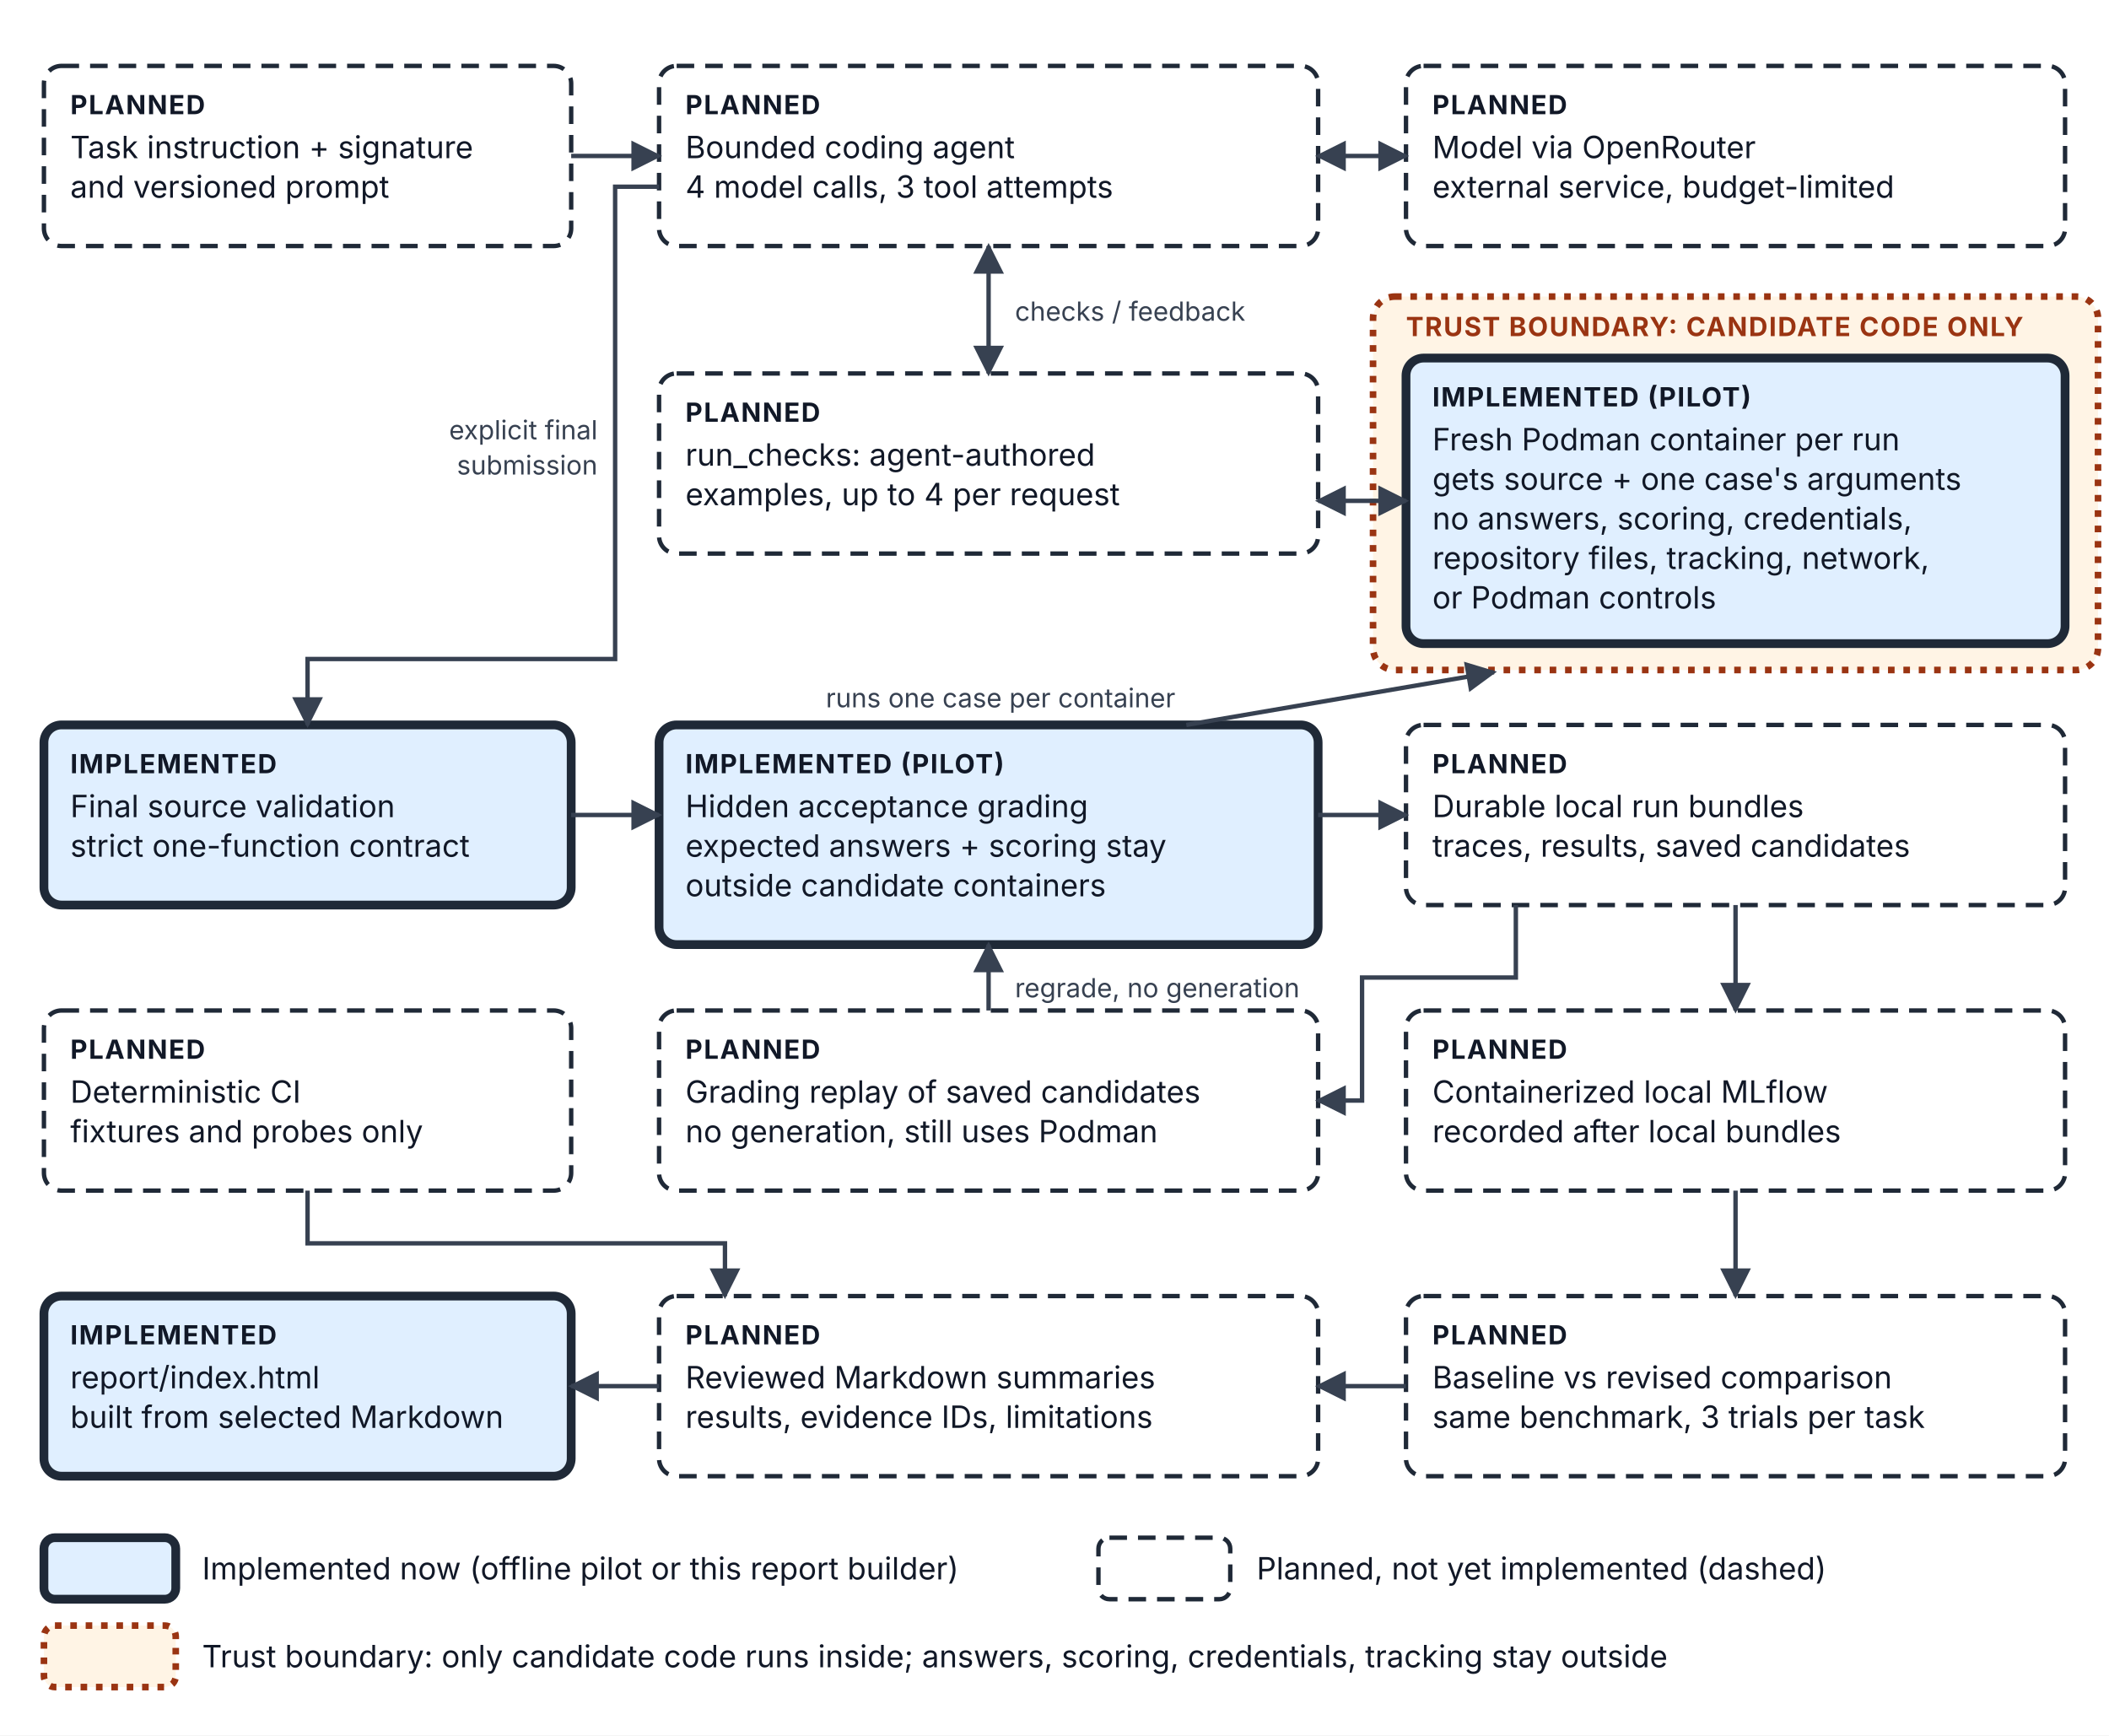
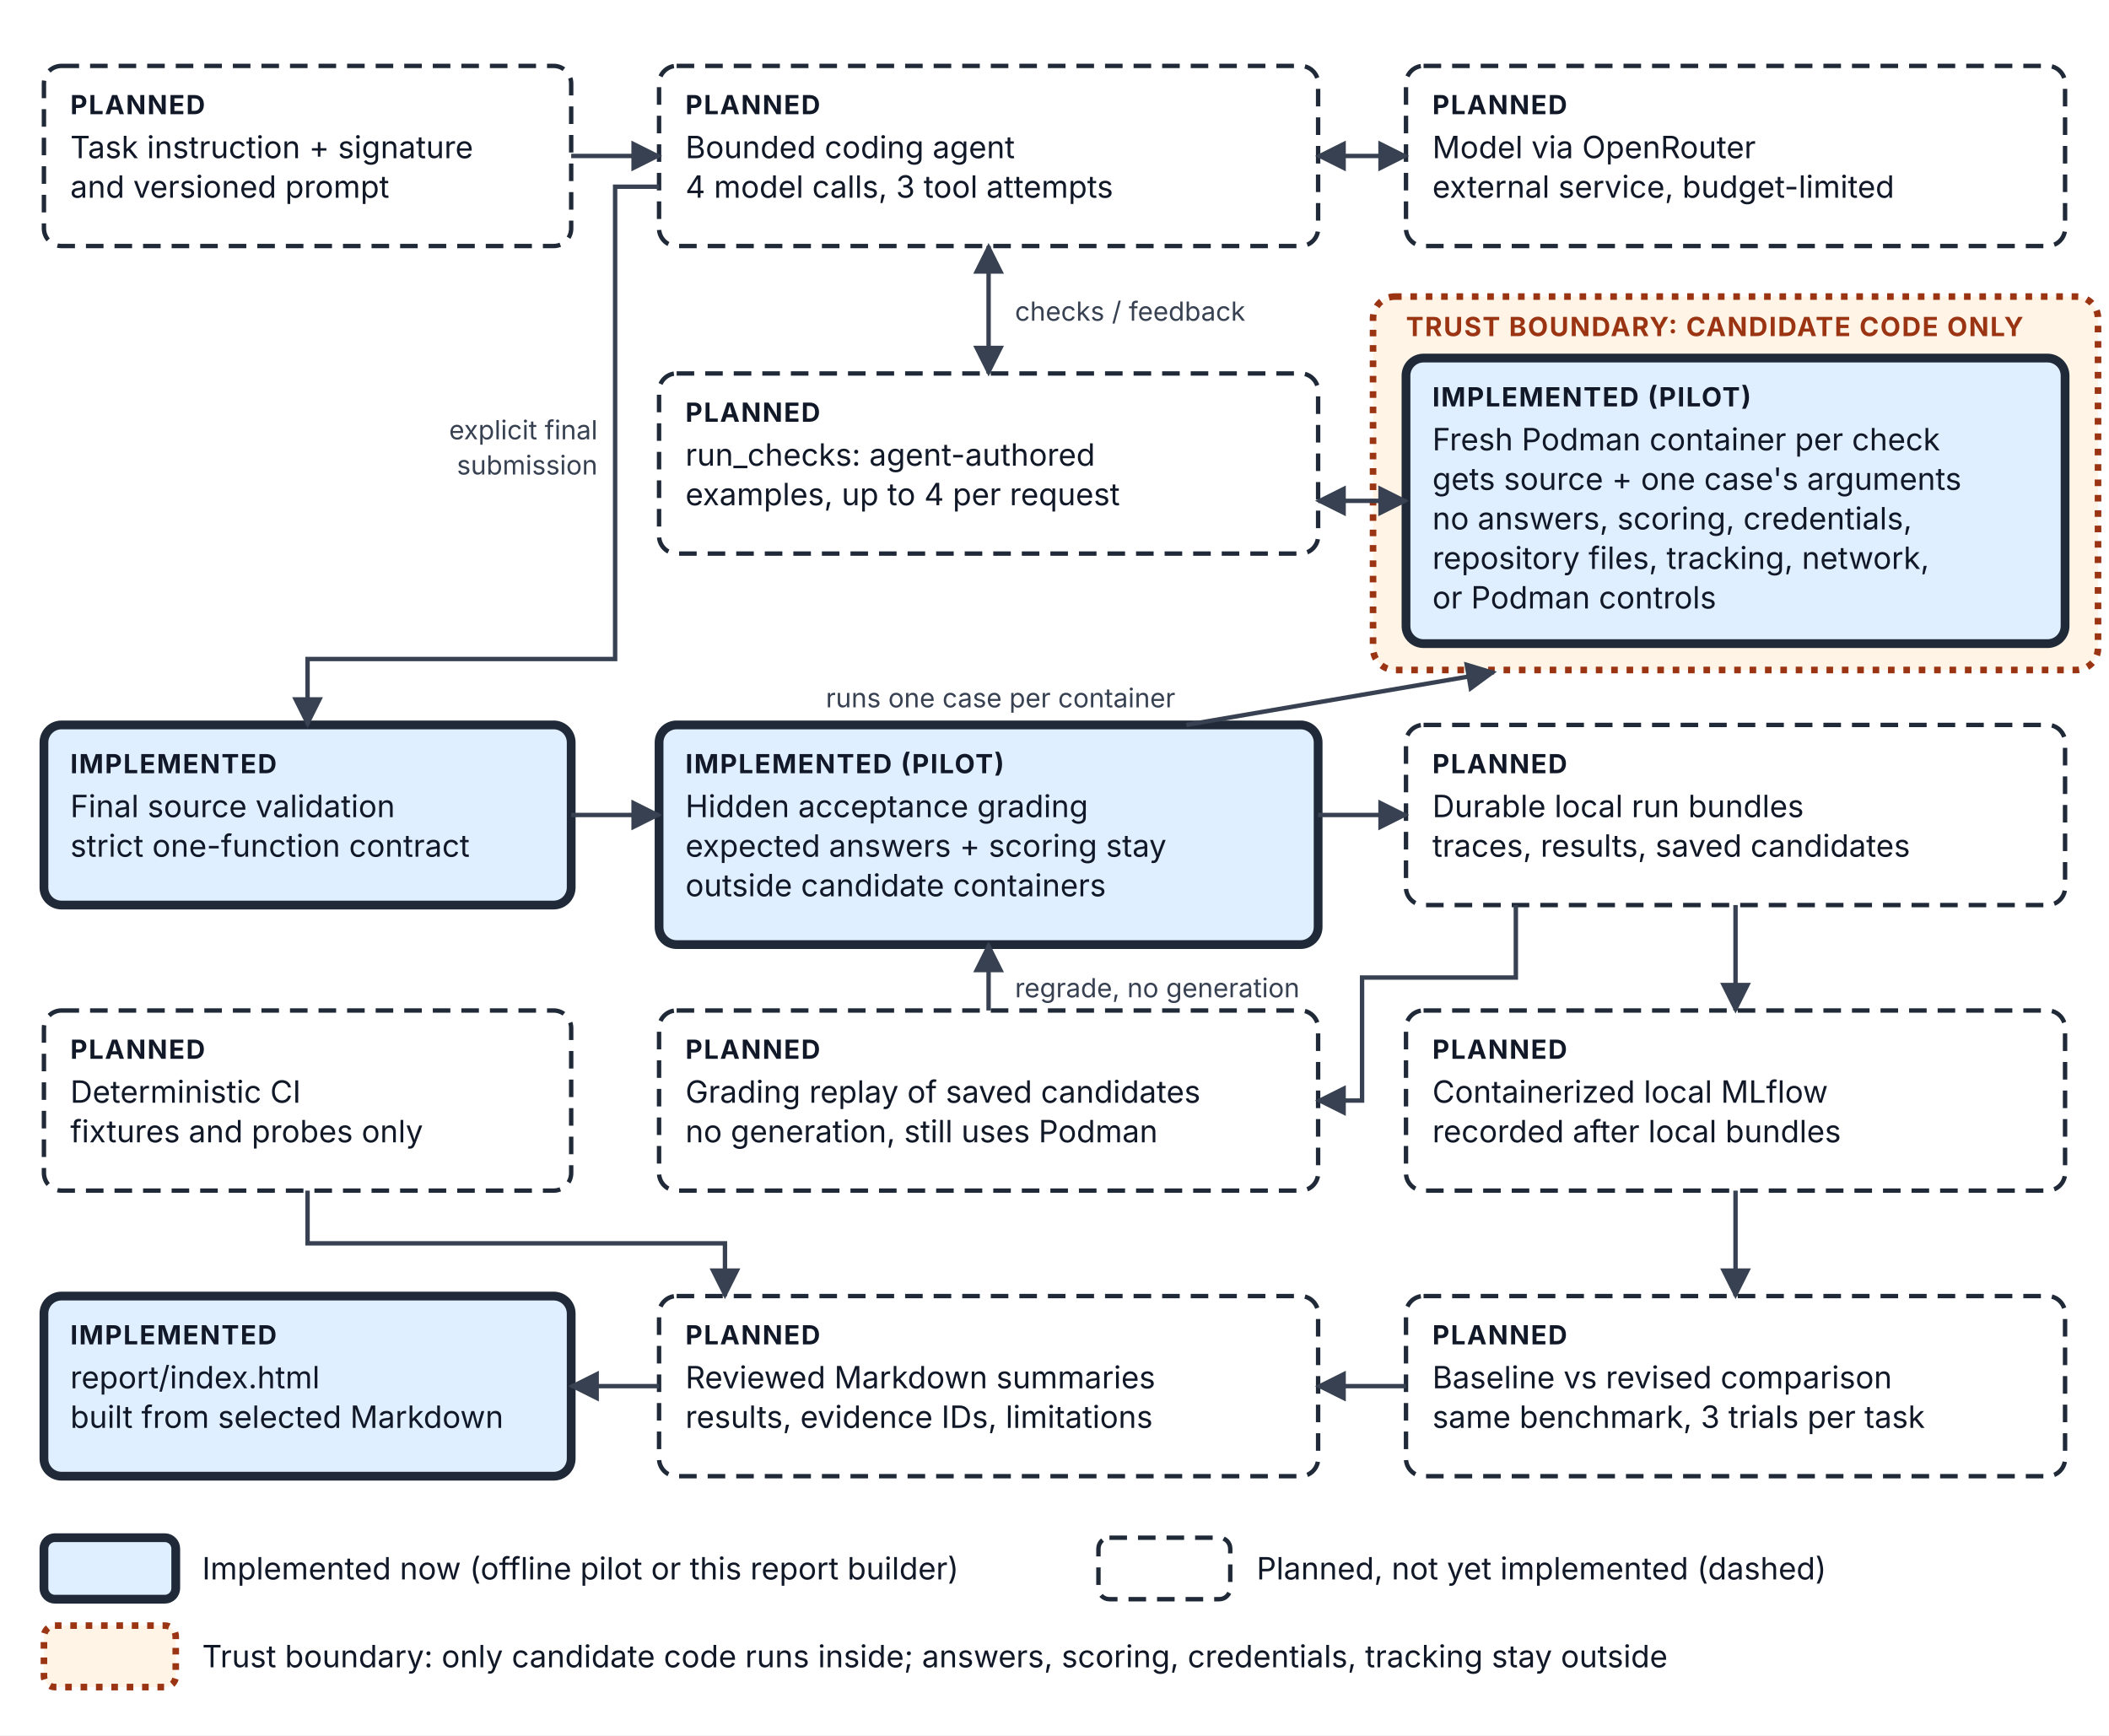
<svg xmlns="http://www.w3.org/2000/svg" viewBox="0 0 960 790" width="960" height="790" role="img" aria-labelledby="arch-title arch-desc">
  <defs>
    <marker id="arrow" viewBox="0 0 10 10" refX="9" refY="5" markerWidth="7" markerHeight="7" orient="auto-start-reverse">
-       <path d="M0,0 L10,5 L0,10 z" class="head" />
+       <path d="M0,0 L10,5 L0,10 z" class="arch-head" />
    </marker>
  </defs>
  <style>
-     .bg { fill: #ffffff; }
+     .arch-bg { fill: #ffffff; }
    text { font-family: system-ui, -apple-system, "Segoe UI", sans-serif; font-size: 14px; fill: #111827; }
-     .box rect { stroke: #1f2937; stroke-width: 2; fill: #ffffff; }
-     .impl rect { fill: #e0efff; stroke-width: 4; }
-     .plan rect { stroke-dasharray: 8 5; }
-     .st { font-weight: 700; font-size: 12px; letter-spacing: 0.05em; }
-     .bound { fill: #fff4e5; stroke: #9a3412; stroke-width: 3; stroke-dasharray: 3 4; }
-     .bt { font-weight: 700; font-size: 12px; letter-spacing: 0.05em; fill: #9a3412; }
-     .note { font-size: 12px; fill: #374151; }
-     .edge { stroke: #374151; stroke-width: 2; fill: none; }
-     .head { fill: #374151; }
+     .arch-box rect { stroke: #1f2937; stroke-width: 2; fill: #ffffff; }
+     .arch-impl rect { fill: #e0efff; stroke-width: 4; }
+     .arch-plan rect { stroke-dasharray: 8 5; }
+     .arch-st { font-weight: 700; font-size: 12px; letter-spacing: 0.05em; }
+     .arch-bound { fill: #fff4e5; stroke: #9a3412; stroke-width: 3; stroke-dasharray: 3 4; }
+     .arch-bt { font-weight: 700; font-size: 12px; letter-spacing: 0.05em; fill: #9a3412; }
+     .arch-note { font-size: 12px; fill: #374151; }
+     .arch-edge { stroke: #374151; stroke-width: 2; fill: none; }
+     .arch-head { fill: #374151; }
  </style>
-   <rect class="bg" x="0" y="0" width="960" height="790" />
-   <rect class="bound" x="625" y="135" width="330" height="170" rx="10" />
-   <text class="bt" x="640" y="153">TRUST BOUNDARY: CANDIDATE CODE ONLY</text>
-   <g class="box plan">
+   <rect class="arch-bg" x="0" y="0" width="960" height="790" />
+   <rect class="arch-bound" x="625" y="135" width="330" height="170" rx="10" />
+   <text class="arch-bt" x="640" y="153">TRUST BOUNDARY: CANDIDATE CODE ONLY</text>
+   <g class="arch-box arch-plan">
    <rect x="20" y="30" width="240" height="82" rx="8" />
-     <text x="32" y="52" class="st">PLANNED</text>
+     <text x="32" y="52" class="arch-st">PLANNED</text>
    <text x="32" y="72">Task instruction + signature</text>
    <text x="32" y="90">and versioned prompt</text>
  </g>
-   <g class="box plan">
+   <g class="arch-box arch-plan">
    <rect x="300" y="30" width="300" height="82" rx="8" />
-     <text x="312" y="52" class="st">PLANNED</text>
+     <text x="312" y="52" class="arch-st">PLANNED</text>
    <text x="312" y="72">Bounded coding agent</text>
    <text x="312" y="90">4 model calls, 3 tool attempts</text>
  </g>
-   <g class="box plan">
+   <g class="arch-box arch-plan">
    <rect x="640" y="30" width="300" height="82" rx="8" />
-     <text x="652" y="52" class="st">PLANNED</text>
+     <text x="652" y="52" class="arch-st">PLANNED</text>
    <text x="652" y="72">Model via OpenRouter</text>
    <text x="652" y="90">external service, budget-limited</text>
  </g>
-   <path class="edge" d="M260,71 L300,71" marker-end="url(#arrow)" />
-   <path class="edge" d="M600,71 L640,71" marker-start="url(#arrow)" marker-end="url(#arrow)" />
-   <g class="box plan">
+   <path class="arch-edge" d="M260,71 L300,71" marker-end="url(#arrow)" />
+   <path class="arch-edge" d="M600,71 L640,71" marker-start="url(#arrow)" marker-end="url(#arrow)" />
+   <g class="arch-box arch-plan">
    <rect x="300" y="170" width="300" height="82" rx="8" />
-     <text x="312" y="192" class="st">PLANNED</text>
+     <text x="312" y="192" class="arch-st">PLANNED</text>
    <text x="312" y="212">run_checks: agent-authored</text>
    <text x="312" y="230">examples, up to 4 per request</text>
  </g>
-   <g class="box impl">
+   <g class="arch-box arch-impl">
    <rect x="640" y="163" width="300" height="130" rx="8" />
-     <text x="652" y="185" class="st">IMPLEMENTED (PILOT)</text>
-     <text x="652" y="205">Fresh Podman container per run</text>
+     <text x="652" y="185" class="arch-st">IMPLEMENTED (PILOT)</text>
+     <text x="652" y="205">Fresh Podman container per check</text>
    <text x="652" y="223">gets source + one case's arguments</text>
    <text x="652" y="241">no answers, scoring, credentials,</text>
    <text x="652" y="259">repository files, tracking, network,</text>
    <text x="652" y="277">or Podman controls</text>
  </g>
-   <path class="edge" d="M450,112 L450,170" marker-start="url(#arrow)" marker-end="url(#arrow)" />
-   <text class="note" x="462" y="146">checks / feedback</text>
-   <path class="edge" d="M600,228 L640,228" marker-start="url(#arrow)" marker-end="url(#arrow)" />
-   <g class="box impl">
+   <path class="arch-edge" d="M450,112 L450,170" marker-start="url(#arrow)" marker-end="url(#arrow)" />
+   <text class="arch-note" x="462" y="146">checks / feedback</text>
+   <path class="arch-edge" d="M600,228 L640,228" marker-start="url(#arrow)" marker-end="url(#arrow)" />
+   <g class="arch-box arch-impl">
    <rect x="20" y="330" width="240" height="82" rx="8" />
-     <text x="32" y="352" class="st">IMPLEMENTED</text>
+     <text x="32" y="352" class="arch-st">IMPLEMENTED</text>
    <text x="32" y="372">Final source validation</text>
    <text x="32" y="390">strict one-function contract</text>
  </g>
-   <g class="box impl">
+   <g class="arch-box arch-impl">
    <rect x="300" y="330" width="300" height="100" rx="8" />
-     <text x="312" y="352" class="st">IMPLEMENTED (PILOT)</text>
+     <text x="312" y="352" class="arch-st">IMPLEMENTED (PILOT)</text>
    <text x="312" y="372">Hidden acceptance grading</text>
    <text x="312" y="390">expected answers + scoring stay</text>
    <text x="312" y="408">outside candidate containers</text>
  </g>
-   <g class="box plan">
+   <g class="arch-box arch-plan">
    <rect x="640" y="330" width="300" height="82" rx="8" />
-     <text x="652" y="352" class="st">PLANNED</text>
+     <text x="652" y="352" class="arch-st">PLANNED</text>
    <text x="652" y="372">Durable local run bundles</text>
    <text x="652" y="390">traces, results, saved candidates</text>
  </g>
-   <path class="edge" d="M300,85 L280,85 L280,300 L140,300 L140,330" marker-end="url(#arrow)" />
-   <text class="note" x="272" y="200" text-anchor="end">explicit final</text>
-   <text class="note" x="272" y="216" text-anchor="end">submission</text>
-   <path class="edge" d="M260,371 L300,371" marker-end="url(#arrow)" />
-   <path class="edge" d="M600,371 L640,371" marker-end="url(#arrow)" />
-   <path class="edge" d="M540,330 L680,306" marker-end="url(#arrow)" />
-   <text class="note" x="535" y="322" text-anchor="end">runs one case per container</text>
-   <g class="box plan">
+   <path class="arch-edge" d="M300,85 L280,85 L280,300 L140,300 L140,330" marker-end="url(#arrow)" />
+   <text class="arch-note" x="272" y="200" text-anchor="end">explicit final</text>
+   <text class="arch-note" x="272" y="216" text-anchor="end">submission</text>
+   <path class="arch-edge" d="M260,371 L300,371" marker-end="url(#arrow)" />
+   <path class="arch-edge" d="M600,371 L640,371" marker-end="url(#arrow)" />
+   <path class="arch-edge" d="M540,330 L680,306" marker-end="url(#arrow)" />
+   <text class="arch-note" x="535" y="322" text-anchor="end">runs one case per container</text>
+   <g class="arch-box arch-plan">
    <rect x="20" y="460" width="240" height="82" rx="8" />
-     <text x="32" y="482" class="st">PLANNED</text>
+     <text x="32" y="482" class="arch-st">PLANNED</text>
    <text x="32" y="502">Deterministic CI</text>
    <text x="32" y="520">fixtures and probes only</text>
  </g>
-   <g class="box plan">
+   <g class="arch-box arch-plan">
    <rect x="300" y="460" width="300" height="82" rx="8" />
-     <text x="312" y="482" class="st">PLANNED</text>
+     <text x="312" y="482" class="arch-st">PLANNED</text>
    <text x="312" y="502">Grading replay of saved candidates</text>
    <text x="312" y="520">no generation, still uses Podman</text>
  </g>
-   <g class="box plan">
+   <g class="arch-box arch-plan">
    <rect x="640" y="460" width="300" height="82" rx="8" />
-     <text x="652" y="482" class="st">PLANNED</text>
+     <text x="652" y="482" class="arch-st">PLANNED</text>
    <text x="652" y="502">Containerized local MLflow</text>
    <text x="652" y="520">recorded after local bundles</text>
  </g>
-   <path class="edge" d="M790,412 L790,460" marker-end="url(#arrow)" />
-   <path class="edge" d="M690,412 L690,445 L620,445 L620,501 L600,501" marker-end="url(#arrow)" />
-   <path class="edge" d="M450,460 L450,430" marker-end="url(#arrow)" />
-   <text class="note" x="462" y="454">regrade, no generation</text>
-   <g class="box impl">
+   <path class="arch-edge" d="M790,412 L790,460" marker-end="url(#arrow)" />
+   <path class="arch-edge" d="M690,412 L690,445 L620,445 L620,501 L600,501" marker-end="url(#arrow)" />
+   <path class="arch-edge" d="M450,460 L450,430" marker-end="url(#arrow)" />
+   <text class="arch-note" x="462" y="454">regrade, no generation</text>
+   <g class="arch-box arch-impl">
    <rect x="20" y="590" width="240" height="82" rx="8" />
-     <text x="32" y="612" class="st">IMPLEMENTED</text>
+     <text x="32" y="612" class="arch-st">IMPLEMENTED</text>
    <text x="32" y="632">report/index.html</text>
    <text x="32" y="650">built from selected Markdown</text>
  </g>
-   <g class="box plan">
+   <g class="arch-box arch-plan">
    <rect x="300" y="590" width="300" height="82" rx="8" />
-     <text x="312" y="612" class="st">PLANNED</text>
+     <text x="312" y="612" class="arch-st">PLANNED</text>
    <text x="312" y="632">Reviewed Markdown summaries</text>
    <text x="312" y="650">results, evidence IDs, limitations</text>
  </g>
-   <g class="box plan">
+   <g class="arch-box arch-plan">
    <rect x="640" y="590" width="300" height="82" rx="8" />
-     <text x="652" y="612" class="st">PLANNED</text>
+     <text x="652" y="612" class="arch-st">PLANNED</text>
    <text x="652" y="632">Baseline vs revised comparison</text>
    <text x="652" y="650">same benchmark, 3 trials per task</text>
  </g>
-   <path class="edge" d="M790,542 L790,590" marker-end="url(#arrow)" />
-   <path class="edge" d="M640,631 L600,631" marker-end="url(#arrow)" />
-   <path class="edge" d="M300,631 L260,631" marker-end="url(#arrow)" />
-   <path class="edge" d="M140,542 L140,566 L330,566 L330,590" marker-end="url(#arrow)" />
-   <g class="box impl">
+   <path class="arch-edge" d="M790,542 L790,590" marker-end="url(#arrow)" />
+   <path class="arch-edge" d="M640,631 L600,631" marker-end="url(#arrow)" />
+   <path class="arch-edge" d="M300,631 L260,631" marker-end="url(#arrow)" />
+   <path class="arch-edge" d="M140,542 L140,566 L330,566 L330,590" marker-end="url(#arrow)" />
+   <g class="arch-box arch-impl">
    <rect x="20" y="700" width="60" height="28" rx="5" />
  </g>
  <text x="92" y="719">Implemented now (offline pilot or this report builder)</text>
-   <g class="box plan">
+   <g class="arch-box arch-plan">
    <rect x="500" y="700" width="60" height="28" rx="5" />
  </g>
  <text x="572" y="719">Planned, not yet implemented (dashed)</text>
-   <rect class="bound" x="20" y="740" width="60" height="28" rx="5" />
+   <rect class="arch-bound" x="20" y="740" width="60" height="28" rx="5" />
  <text x="92" y="759">Trust boundary: only candidate code runs inside; answers, scoring, credentials, tracking stay outside</text>
</svg>
